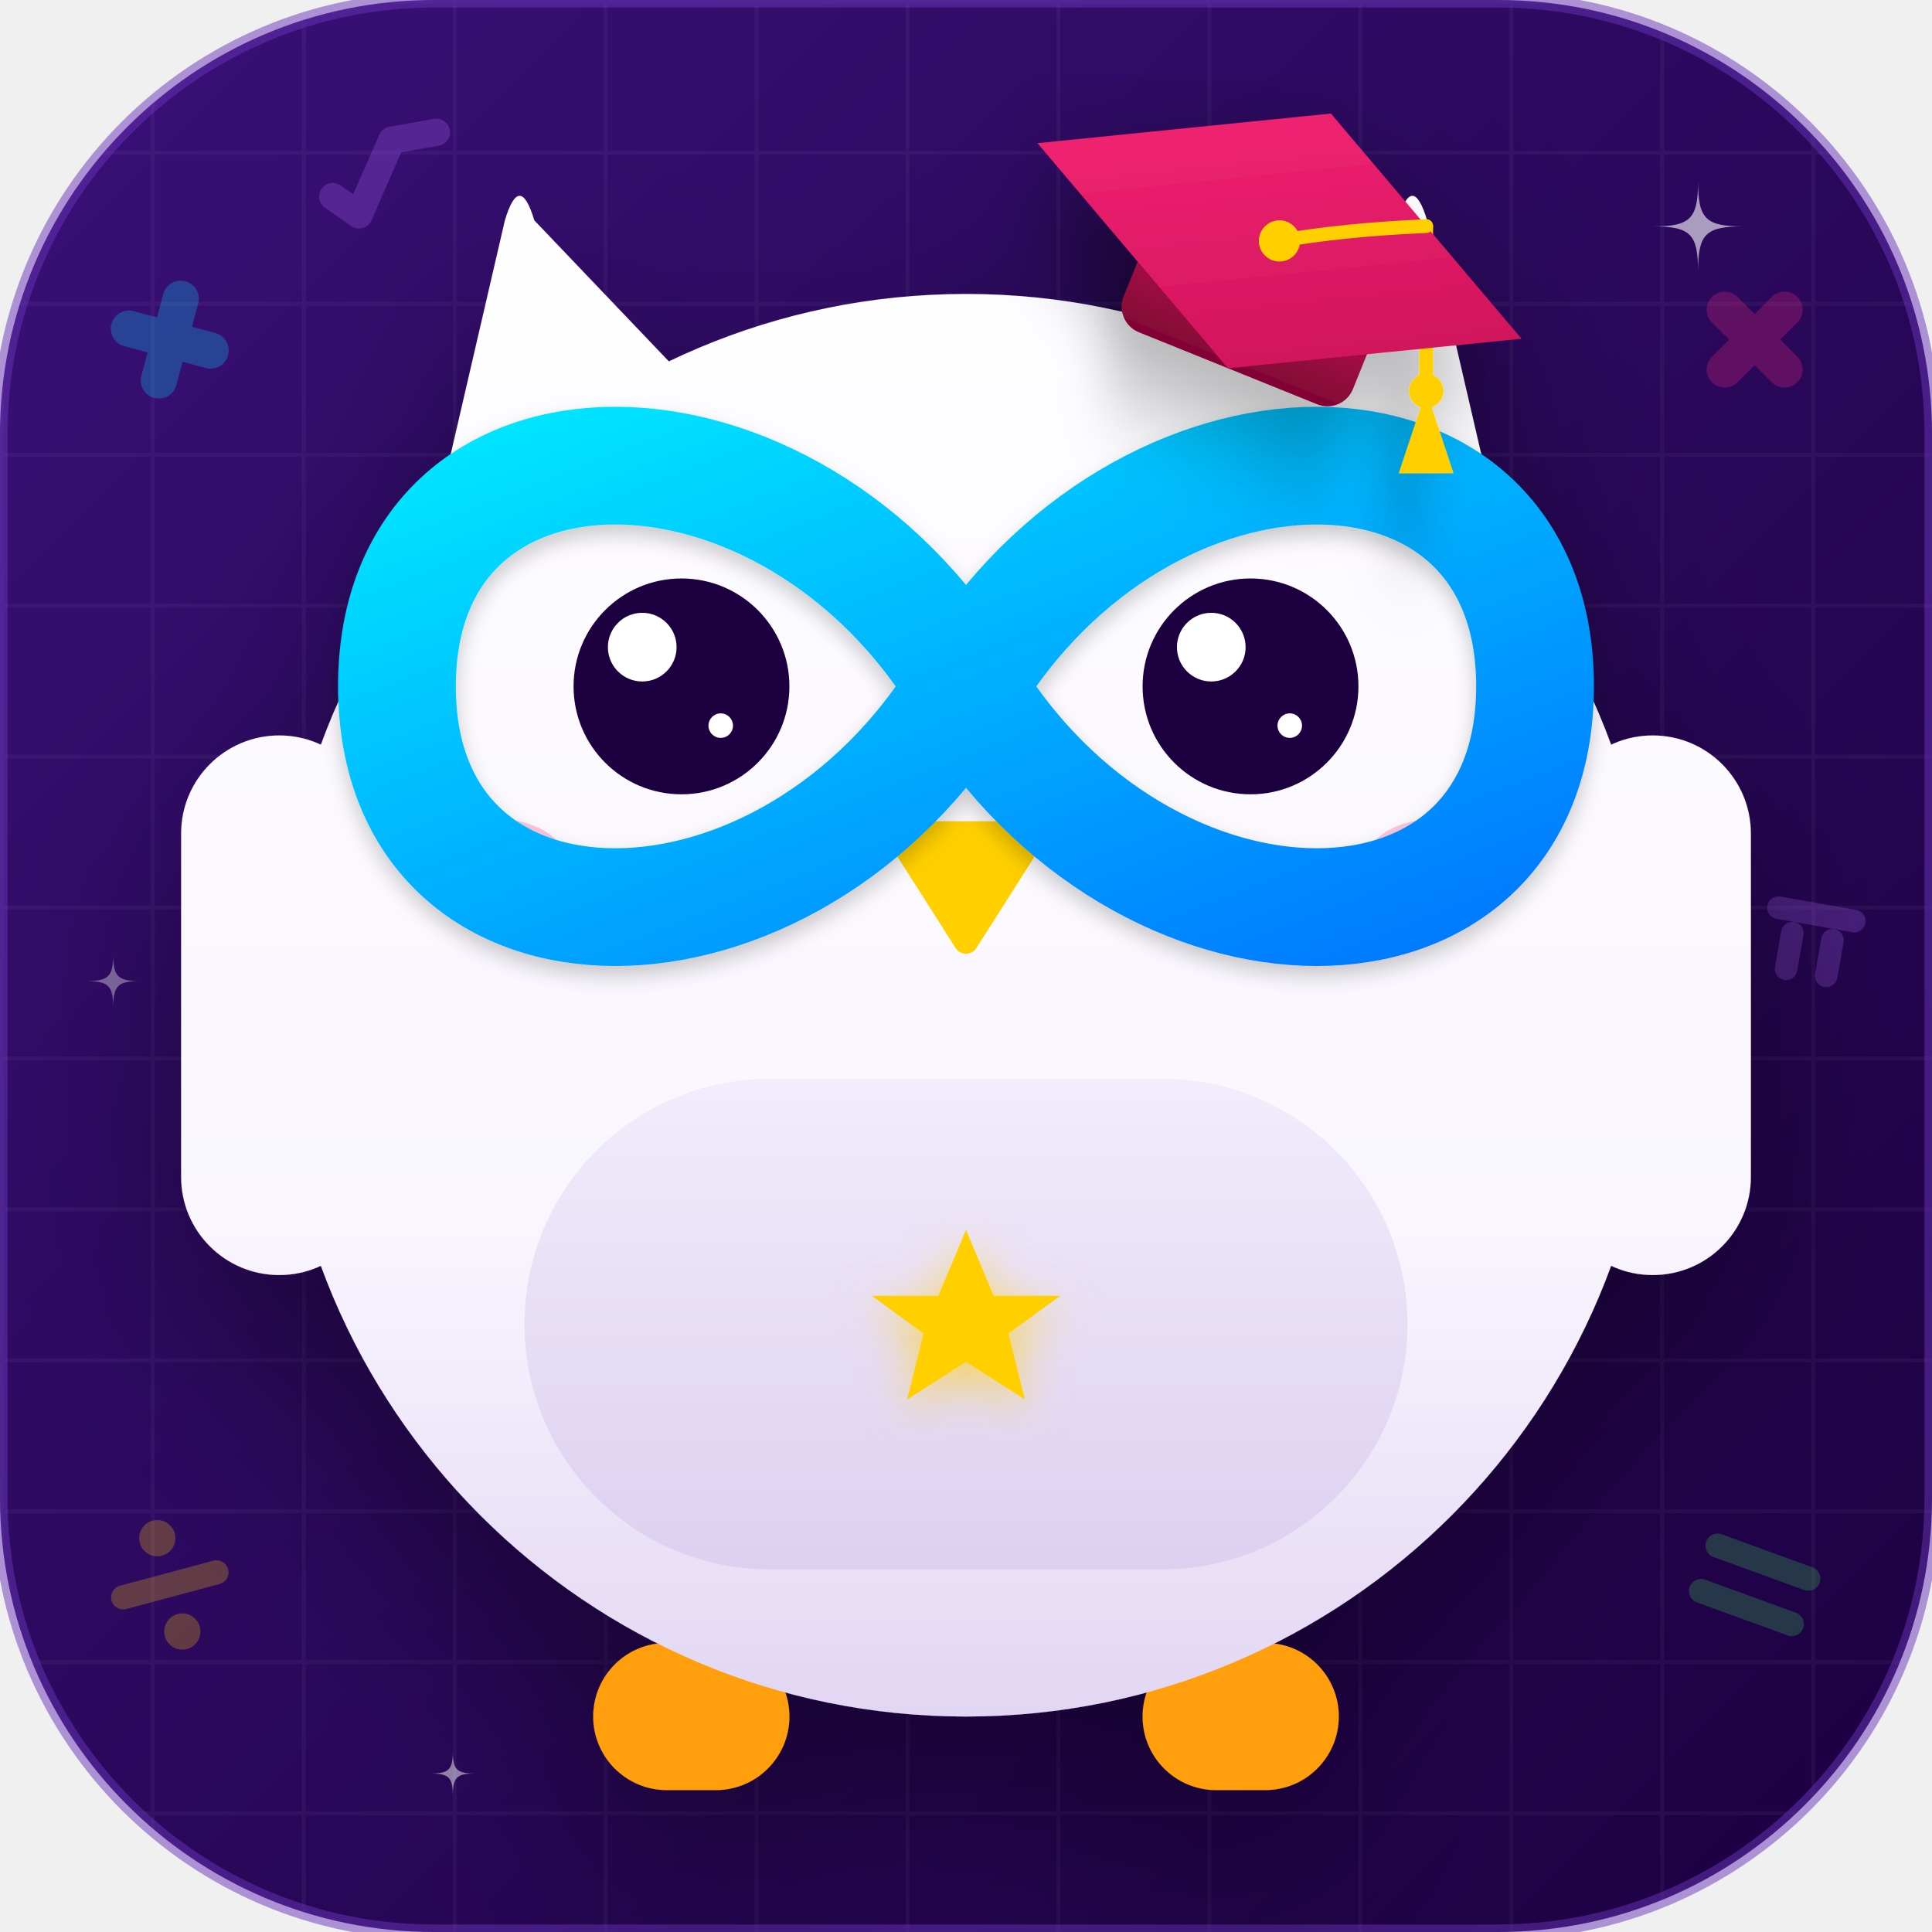
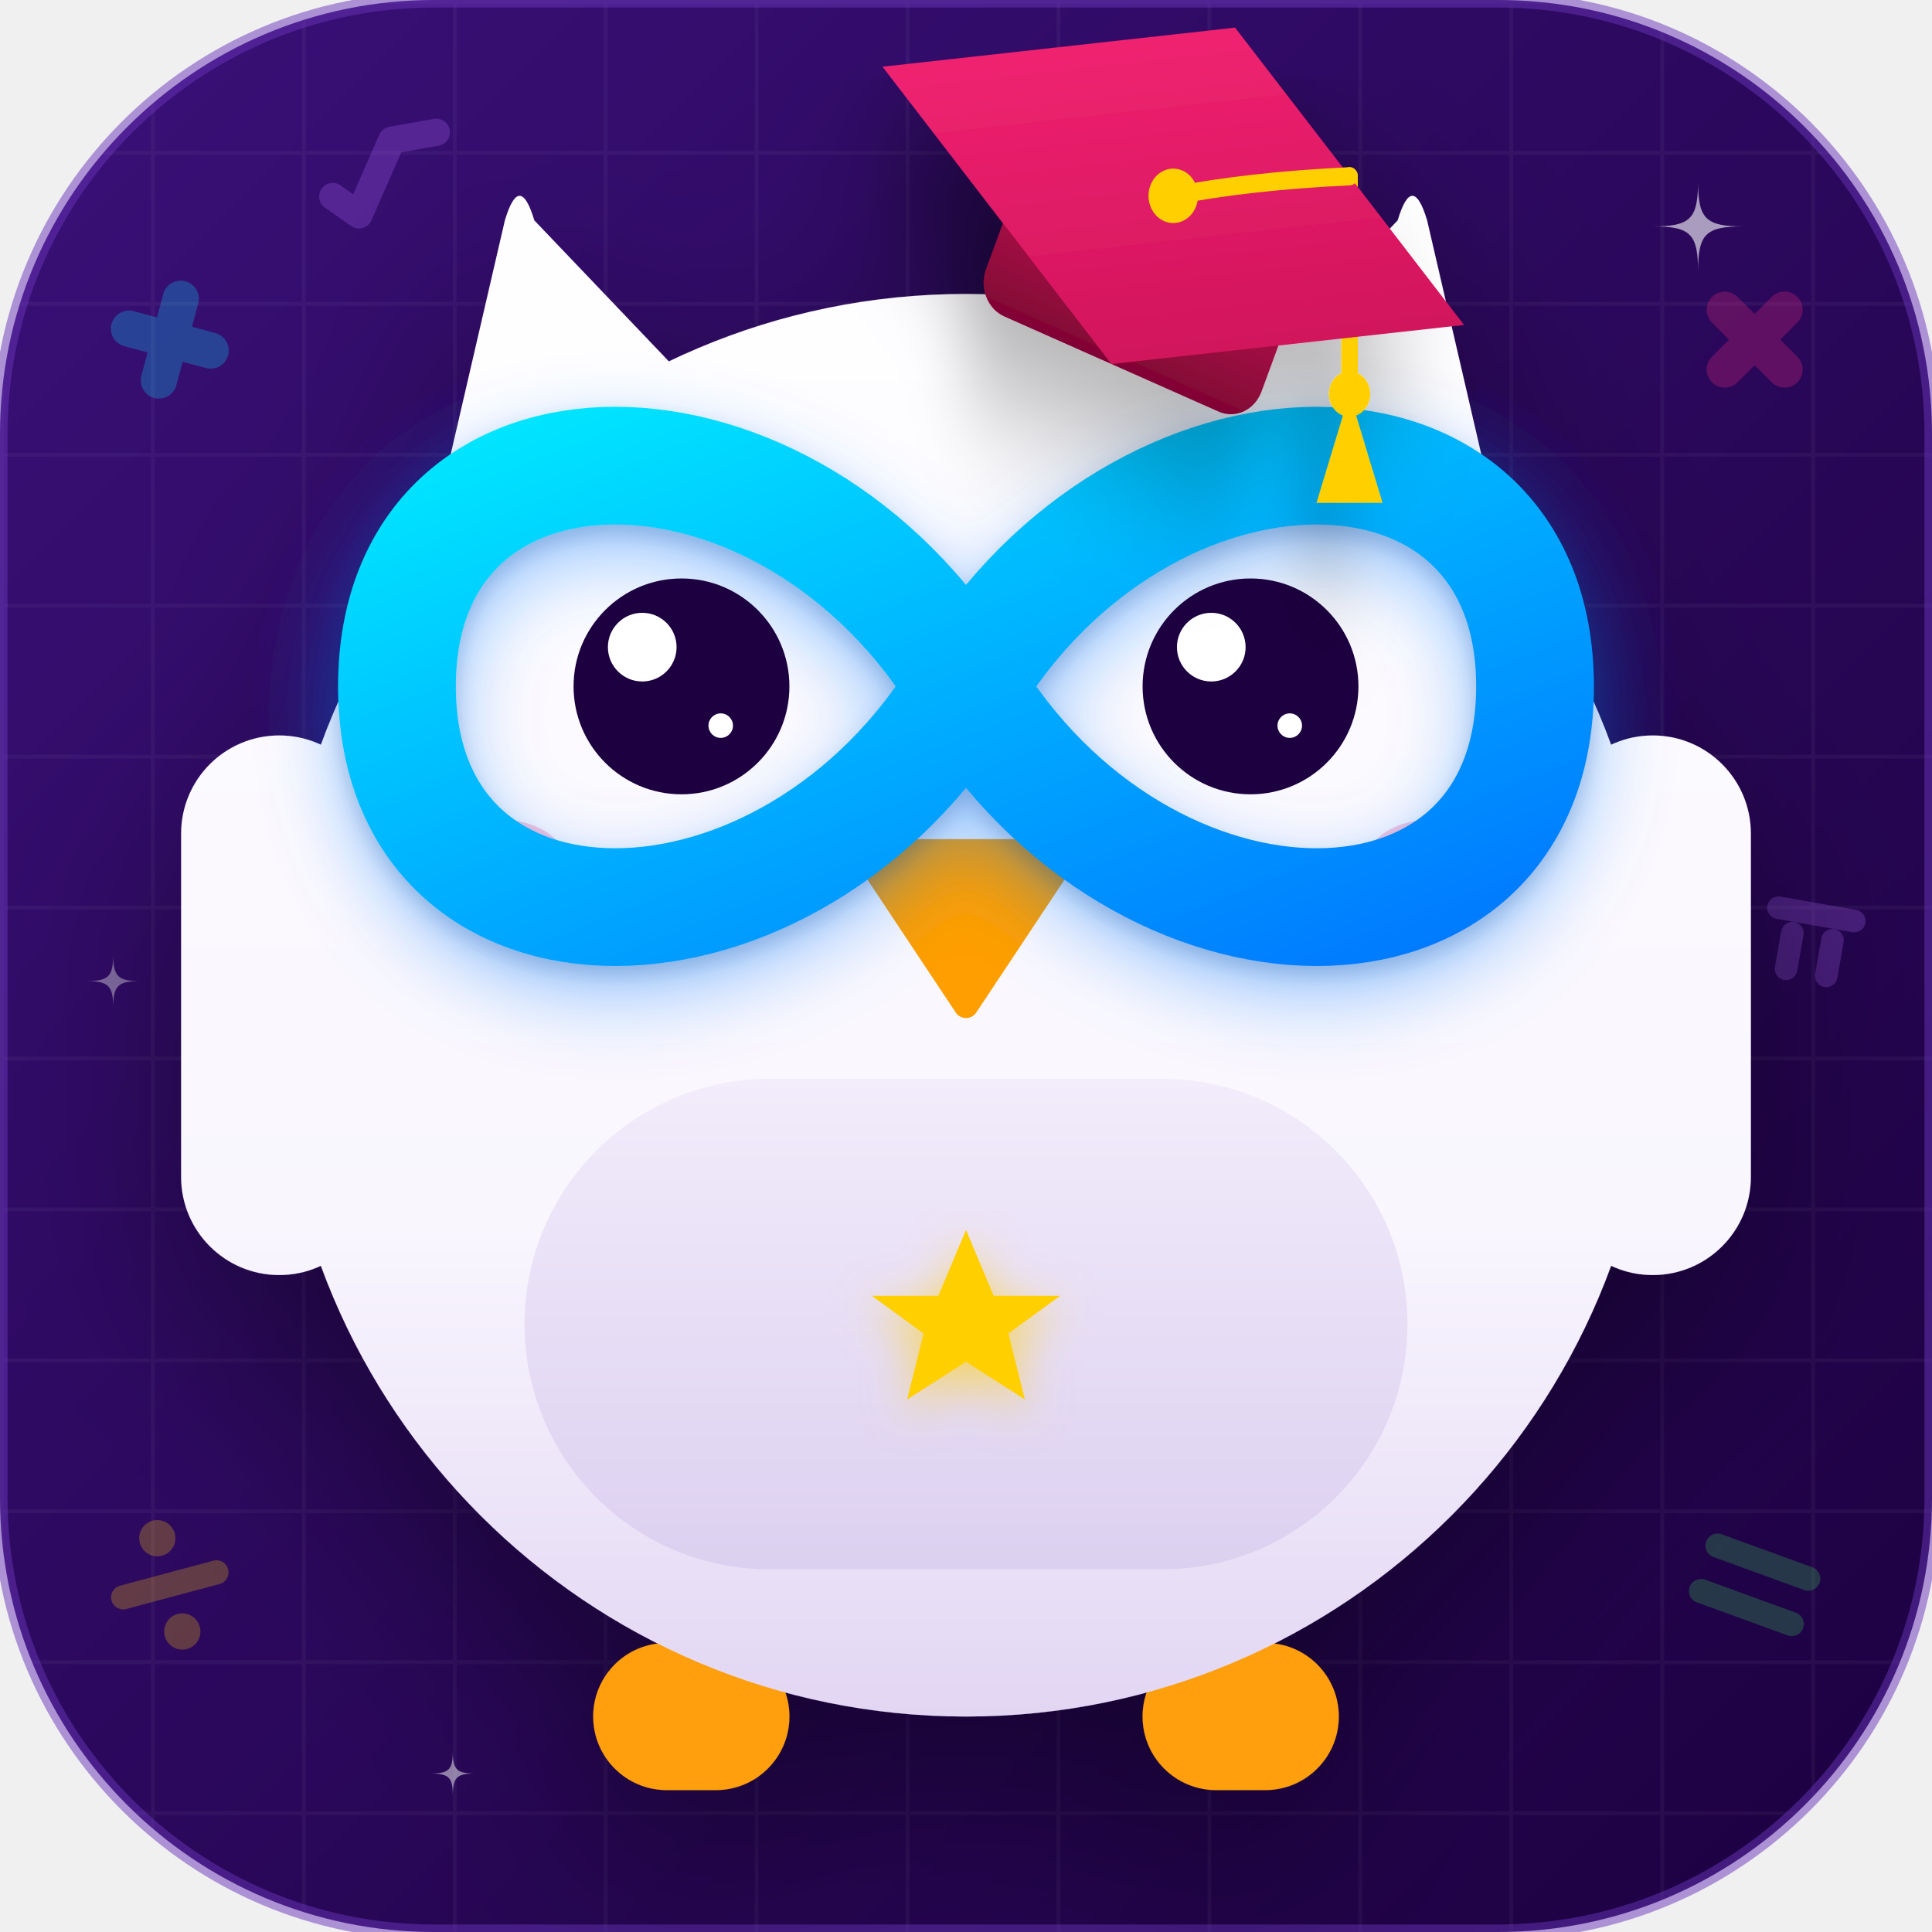
- <svg xmlns="http://www.w3.org/2000/svg" viewBox="0 0 512 512" width="100%" height="100%">
-   <defs>
+ <svg xmlns="http://www.w3.org/2000/svg" viewBox="0 0 512 512" width="100%" height="100%" version="1.1" id="svg54">
+   <defs id="defs21">
    <linearGradient id="bgGrad" x1="0%" y1="0%" x2="100%" y2="100%">
-       <stop offset="0%" stop-color="#3A1078" />
-       <stop offset="100%" stop-color="#1C0040" />
+       <stop offset="0%" stop-color="#3A1078" id="stop1" />
+       <stop offset="100%" stop-color="#1C0040" id="stop2" />
    </linearGradient>
    <pattern id="grid" width="40" height="40" patternUnits="userSpaceOnUse">
-       <path d="M 40 0 L 0 0 0 40" fill="none" stroke="#FFFFFF" stroke-width="2" opacity="0.04" />
+       <path d="M 40 0 L 0 0 0 40" fill="none" stroke="#FFFFFF" stroke-width="2" opacity="0.04" id="path2" />
    </pattern>
    <linearGradient id="bodyGrad" x1="0" y1="110" x2="0" y2="440" gradientUnits="userSpaceOnUse">
-       <stop offset="0%" stop-color="#FFFFFF" />
-       <stop offset="70%" stop-color="#F9F6FE" />
-       <stop offset="100%" stop-color="#E2D6F3" />
+       <stop offset="0%" stop-color="#FFFFFF" id="stop3" />
+       <stop offset="70%" stop-color="#F9F6FE" id="stop4" />
+       <stop offset="100%" stop-color="#E2D6F3" id="stop5" />
    </linearGradient>
    <linearGradient id="bellyGrad" x1="0%" y1="0%" x2="0%" y2="100%">
-       <stop offset="0%" stop-color="#F2ECFB" />
-       <stop offset="100%" stop-color="#DCD0F0" />
+       <stop offset="0%" stop-color="#F2ECFB" id="stop6" />
+       <stop offset="100%" stop-color="#DCD0F0" id="stop7" />
    </linearGradient>
    <linearGradient id="glassGrad" x1="0%" y1="0%" x2="100%" y2="100%">
-       <stop offset="0%" stop-color="#00E5FF" />
-       <stop offset="100%" stop-color="#007AFF" />
+       <stop offset="0%" stop-color="#00E5FF" id="stop8" />
+       <stop offset="100%" stop-color="#007AFF" id="stop9" />
    </linearGradient>
-     <linearGradient id="capTopGrad" x1="0%" y1="0%" x2="100%" y2="100%">
-       <stop offset="0%" stop-color="#FF2A7A" />
-       <stop offset="100%" stop-color="#C20D52" />
+     <linearGradient id="capTopGrad" x1="-27.568" y1="-22.054" x2="27.568" y2="33.082" gradientTransform="scale(1.378405,0.7254763)" gradientUnits="userSpaceOnUse">
+       <stop offset="0%" stop-color="#FF2A7A" id="stop10" />
+       <stop offset="100%" stop-color="#C20D52" id="stop11" />
    </linearGradient>
-     <linearGradient id="capBaseGrad" x1="0%" y1="0%" x2="0%" y2="100%">
-       <stop offset="0%" stop-color="#D9105C" />
-       <stop offset="100%" stop-color="#800634" />
+     <linearGradient id="capBaseGrad" x1="-14.697" y1="0" x2="-14.697" y2="29.394" gradientTransform="scale(1.224745,0.8164966)" gradientUnits="userSpaceOnUse">
+       <stop offset="0%" stop-color="#D9105C" id="stop12" />
+       <stop offset="100%" stop-color="#800634" id="stop13" />
    </linearGradient>
-     <filter id="owlShadow" x="-15%" y="-15%" width="130%" height="130%">
-       <feDropShadow dx="0" dy="16" stdDeviation="20" flood-color="#000000" flood-opacity="0.4" />
+     <filter id="owlShadow" x="-0.15" y="-0.303" width="1.3" height="1.481">
+       <feGaussianBlur in="SourceAlpha" stdDeviation="20" result="blur" id="feGaussianBlur13" />
+       <feOffset dx="0" dy="16" result="offset" id="feOffset13" />
+       <feFlood flood-color="#000000" flood-opacity="0.4" result="color" id="feFlood13" />
+       <feComposite in="color" in2="offset" operator="in" result="shadow" id="feComposite13" />
+       <feMerge id="feMerge14">
+         <feMergeNode in="shadow" id="feMergeNode13" />
+         <feMergeNode in="SourceGraphic" id="feMergeNode14" />
+       </feMerge>
    </filter>
-     <filter id="hatShadow" x="-30%" y="-30%" width="160%" height="160%">
-       <feDropShadow dx="0" dy="8" stdDeviation="6" flood-color="#000000" flood-opacity="0.3" />
+     <filter id="hatShadow" x="-0.189" y="-0.321" width="1.379" height="1.82">
+       <feGaussianBlur in="SourceAlpha" stdDeviation="6" result="blur" id="feGaussianBlur14" />
+       <feOffset dx="0" dy="8" result="offset" id="feOffset14" />
+       <feFlood flood-color="#000000" flood-opacity="0.3" result="color" id="feFlood14" />
+       <feComposite in="color" in2="offset" operator="in" result="shadow" id="feComposite14" />
+       <feMerge id="feMerge16">
+         <feMergeNode in="shadow" id="feMergeNode15" />
+         <feMergeNode in="SourceGraphic" id="feMergeNode16" />
+       </feMerge>
    </filter>
-     <filter id="glassGlow" x="-20%" y="-20%" width="140%" height="140%">
-       <feDropShadow dx="0" dy="6" stdDeviation="8" flood-color="#007AFF" flood-opacity="0.4" />
-       <feDropShadow dx="0" dy="2" stdDeviation="2" flood-color="#000000" flood-opacity="0.2" />
+     <filter id="glassGlow" x="-0.155" y="-0.4" width="1.31" height="1.889">
+       <feGaussianBlur in="SourceAlpha" stdDeviation="8" result="blur1" id="feGaussianBlur16" />
+       <feOffset dx="0" dy="6" result="offset1" id="feOffset16" />
+       <feFlood flood-color="#007AFF" flood-opacity="0.4" result="color1" id="feFlood16" />
+       <feComposite in="color1" in2="offset1" operator="in" result="shadow1" id="feComposite16" />
+       <feGaussianBlur in="SourceAlpha" stdDeviation="2" result="blur2" id="feGaussianBlur17" />
+       <feOffset dx="0" dy="2" result="offset2" id="feOffset17" />
+       <feFlood flood-color="#000000" flood-opacity="0.2" result="color2" id="feFlood17" />
+       <feComposite in="color2" in2="offset2" operator="in" result="shadow2" id="feComposite17" />
+       <feMerge id="feMerge19">
+         <feMergeNode in="shadow1" id="feMergeNode17" />
+         <feMergeNode in="shadow2" id="feMergeNode18" />
+         <feMergeNode in="SourceGraphic" id="feMergeNode19" />
+       </feMerge>
    </filter>
-     <filter id="starGlow" x="-30%" y="-30%" width="160%" height="160%">
-       <feDropShadow dx="0" dy="2" stdDeviation="4" flood-color="#FFCF00" flood-opacity="0.6" />
+     <filter id="starGlow" x="-0.3" y="-0.333" width="1.6" height="1.736">
+       <feGaussianBlur in="SourceAlpha" stdDeviation="4" result="blur" id="feGaussianBlur19" />
+       <feOffset dx="0" dy="2" result="offset" id="feOffset19" />
+       <feFlood flood-color="#FFCF00" flood-opacity="0.6" result="color" id="feFlood19" />
+       <feComposite in="color" in2="offset" operator="in" result="shadow" id="feComposite19" />
+       <feMerge id="feMerge21">
+         <feMergeNode in="shadow" id="feMergeNode20" />
+         <feMergeNode in="SourceGraphic" id="feMergeNode21" />
+       </feMerge>
    </filter>
  </defs>
-   <rect width="512" height="512" rx="115" fill="url(#bgGrad)" />
-   <rect width="512" height="512" rx="115" fill="url(#grid)" />
-   <rect width="512" height="512" rx="115" fill="none" stroke="#6834B8" stroke-width="4" opacity="0.5" />
-   <g opacity="0.25">
-     <g transform="translate(45, 90) rotate(15) scale(0.8)">
-       <rect x="-20" y="-6" width="40" height="12" rx="6" fill="#00E5FF" />
-       <rect x="-6" y="-20" width="12" height="40" rx="6" fill="#00E5FF" />
+   <rect width="512" height="512" rx="115" fill="url(#bgGrad)" id="rect21" />
+   <rect width="512" height="512" rx="115" fill="url(#grid)" id="rect22" />
+   <rect width="512" height="512" rx="115" fill="none" stroke="#6834B8" stroke-width="4" opacity="0.5" id="rect23" />
+   <g opacity="0.25" id="g34">
+     <g transform="translate(45, 90) rotate(15) scale(0.8)" id="g25">
+       <rect x="-20" y="-6" width="40" height="12" rx="6" fill="#00E5FF" id="rect24" />
+       <rect x="-6" y="-20" width="12" height="40" rx="6" fill="#00E5FF" id="rect25" />
    </g>
-     <g transform="translate(465, 90) rotate(45) scale(0.8)">
-       <rect x="-20" y="-6" width="40" height="12" rx="6" fill="#FF2A7A" />
-       <rect x="-6" y="-20" width="12" height="40" rx="6" fill="#FF2A7A" />
+     <g transform="translate(465, 90) rotate(45) scale(0.8)" id="g27">
+       <rect x="-20" y="-6" width="40" height="12" rx="6" fill="#FF2A7A" id="rect26" />
+       <rect x="-6" y="-20" width="12" height="40" rx="6" fill="#FF2A7A" id="rect27" />
    </g>
-     <g transform="translate(45, 420) rotate(-15) scale(0.8)">
-       <rect x="-20" y="-4" width="40" height="8" rx="4" fill="#FFCF00" />
-       <circle cx="0" cy="-16" r="6" fill="#FFCF00" />
-       <circle cx="0" cy="16" r="6" fill="#FFCF00" />
+     <g transform="translate(45, 420) rotate(-15) scale(0.8)" id="g29">
+       <rect x="-20" y="-4" width="40" height="8" rx="4" fill="#FFCF00" id="rect28" />
+       <circle cx="0" cy="-16" r="6" fill="#FFCF00" id="circle28" />
+       <circle cx="0" cy="16" r="6" fill="#FFCF00" id="circle29" />
    </g>
-     <g transform="translate(465, 420) rotate(20) scale(0.8)">
-       <rect x="-20" y="-12" width="40" height="8" rx="4" fill="#32D74B" />
-       <rect x="-20" y="4" width="40" height="8" rx="4" fill="#32D74B" />
+     <g transform="translate(465, 420) rotate(20) scale(0.8)" id="g30">
+       <rect x="-20" y="-12" width="40" height="8" rx="4" fill="#32D74B" id="rect29" />
+       <rect x="-20" y="4" width="40" height="8" rx="4" fill="#32D74B" id="rect30" />
    </g>
-     <g transform="translate(100, 50) scale(0.6) rotate(-10)" fill="none" stroke="#B56BFF" stroke-width="12" stroke-linecap="round" stroke-linejoin="round">
-       <path d="M -20 0 L -10 10 L 10 -20 L 30 -20" />
+     <g transform="translate(100, 50) scale(0.6) rotate(-10)" fill="none" stroke="#B56BFF" stroke-width="12" stroke-linecap="round" stroke-linejoin="round" id="g31">
+       <path d="M -20 0 L -10 10 L 10 -20 L 30 -20" id="path30" />
    </g>
-     <g transform="translate(480, 250) scale(0.6) rotate(10)" fill="#B56BFF">
-       <rect x="-22" y="-18" width="44" height="10" rx="5" />
-       <rect x="-14" y="-8" width="10" height="26" rx="5" />
-       <rect x="4" y="-8" width="10" height="26" rx="5" />
+     <g transform="translate(480, 250) scale(0.6) rotate(10)" fill="#B56BFF" id="g33">
+       <rect x="-22" y="-18" width="44" height="10" rx="5" id="rect31" />
+       <rect x="-14" y="-8" width="10" height="26" rx="5" id="rect32" />
+       <rect x="4" y="-8" width="10" height="26" rx="5" id="rect33" />
    </g>
  </g>
-   <path d="M 0,-12 C 0,-2 2,0 12,0 C 2,0 0,2 0,12 C 0,2 -2,0 -12,0 C -2,0 0,-2 0,-12 Z" fill="#FFFFFF" opacity="0.6" transform="translate(450, 60) scale(1)" />
-   <path d="M 0,-12 C 0,-2 2,0 12,0 C 2,0 0,2 0,12 C 0,2 -2,0 -12,0 C -2,0 0,-2 0,-12 Z" fill="#FFFFFF" opacity="0.4" transform="translate(30, 260) scale(0.6)" />
-   <path d="M 0,-12 C 0,-2 2,0 12,0 C 2,0 0,2 0,12 C 0,2 -2,0 -12,0 C -2,0 0,-2 0,-12 Z" fill="#FFFFFF" opacity="0.5" transform="translate(120, 470) scale(0.5)" />
-   <g filter="url(#owlShadow)" transform="translate(256, 256) scale(1.3) translate(-256, -287)">
-     <rect x="180" y="425" width="40" height="30" rx="15" fill="#FF9F0A" />
-     <rect x="292" y="425" width="40" height="30" rx="15" fill="#FF9F0A" />
-     <rect x="96" y="240" width="40" height="110" rx="20" fill="url(#bodyGrad)" />
-     <rect x="376" y="240" width="40" height="110" rx="20" fill="url(#bodyGrad)" />
-     <path d="M 140 230 L 162 135 Q 165 125 168 135 L 230 200 Z" fill="url(#bodyGrad)" />
-     <path d="M 372 230 L 350 135 Q 347 125 344 135 L 282 200 Z" fill="url(#bodyGrad)" />
-     <rect x="116" y="150" width="280" height="290" rx="140" fill="url(#bodyGrad)" />
-     <rect x="166" y="310" width="180" height="100" rx="50" fill="url(#bellyGrad)" />
-     <g transform="translate(256, 360) scale(1.2)" filter="url(#starGlow)">
-       <polygon points="0,-16 4.7,-4.8 16,-4.8 7.2,1.6 10,12.8 0,6.4 -10,12.8 -7.2,1.6 -16,-4.8 -4.7,-4.8" fill="#FFCF00" />
-     </g>
-     <ellipse cx="160" cy="265" rx="14" ry="8" fill="#FF2A7A" opacity="0.25" />
-     <ellipse cx="352" cy="265" rx="14" ry="8" fill="#FF2A7A" opacity="0.25" />
-     <path d="M 242 260 L 270 260 L 256 282 Z" fill="#FFCF00" stroke="#FFCF00" stroke-width="5" stroke-linejoin="round" />
-     <g>
-       <path d="M 256 230                      C 220 170, 140 170, 140 230                      C 140 290, 220 290, 256 230                      C 292 170, 372 170, 372 230                      C 372 290, 292 290, 256 230 Z" fill="none" stroke="url(#glassGrad)" stroke-width="24" stroke-linecap="round" stroke-linejoin="round" filter="url(#glassGlow)" />
-       <circle cx="198" cy="230" r="22" fill="#1C0040" />
-       <circle cx="190" cy="222" r="7" fill="#FFFFFF" />
-       <circle cx="206" cy="238" r="2.5" fill="#FFFFFF" />
-       <circle cx="314" cy="230" r="22" fill="#1C0040" />
-       <circle cx="306" cy="222" r="7" fill="#FFFFFF" />
-       <circle cx="322" cy="238" r="2.5" fill="#FFFFFF" />
-     </g>
-     <g transform="translate(322, 134) rotate(22) scale(1.4)" filter="url(#hatShadow)">
-       <rect x="-18" y="0" width="36" height="24" rx="4" fill="url(#capBaseGrad)" />
-       <g transform="translate(19, -6) rotate(-22)">
-         <line x1="0" y1="0" x2="0" y2="24" stroke="#FFCF00" stroke-width="2" stroke-linecap="round" />
-         <circle cx="0" cy="24" r="2.5" fill="#FFCF00" />
-         <polygon points="0,24 -4,36 4,36" fill="#FFCF00" stroke-linejoin="round" />
+   <path d="M 0,-12 C 0,-2 2,0 12,0 C 2,0 0,2 0,12 C 0,2 -2,0 -12,0 C -2,0 0,-2 0,-12 Z" fill="#FFFFFF" opacity="0.6" transform="translate(450, 60) scale(1)" id="path34" />
+   <path d="M 0,-12 C 0,-2 2,0 12,0 C 2,0 0,2 0,12 C 0,2 -2,0 -12,0 C -2,0 0,-2 0,-12 Z" fill="#FFFFFF" opacity="0.4" transform="translate(30, 260) scale(0.6)" id="path35" />
+   <path d="M 0,-12 C 0,-2 2,0 12,0 C 2,0 0,2 0,12 C 0,2 -2,0 -12,0 C -2,0 0,-2 0,-12 Z" fill="#FFFFFF" opacity="0.5" transform="translate(120, 470) scale(0.5)" id="path36" />
+   <g transform="translate(256, 256) scale(1.3) translate(-256, -287)" id="g54">
+     <g filter="url(#owlShadow)" id="g53">
+       <rect x="180" y="425" width="40" height="30" rx="15" fill="#FF9F0A" id="rect36" />
+       <rect x="292" y="425" width="40" height="30" rx="15" fill="#FF9F0A" id="rect37" />
+       <rect x="96" y="240" width="40" height="110" rx="20" fill="url(#bodyGrad)" id="rect38" />
+       <rect x="376" y="240" width="40" height="110" rx="20" fill="url(#bodyGrad)" id="rect39" />
+       <path d="M 140 230 L 162 135 Q 165 125 168 135 L 230 200 Z" fill="url(#bodyGrad)" id="path39" />
+       <path d="M 372 230 L 350 135 Q 347 125 344 135 L 282 200 Z" fill="url(#bodyGrad)" id="path40" />
+       <rect x="116" y="150" width="280" height="290" rx="140" fill="url(#bodyGrad)" id="rect40" />
+       <rect x="166" y="310" width="180" height="100" rx="50" fill="url(#bellyGrad)" id="rect41" />
+       <g transform="translate(256, 360) scale(1.2)" id="g42">
+         <g filter="url(#starGlow)" id="g41">
+           <polygon points="0,-16 4.7,-4.8 16,-4.8 7.2,1.6 10,12.8 0,6.4 -10,12.8 -7.2,1.6 -16,-4.8 -4.7,-4.8" fill="#FFCF00" id="polygon41" />
+         </g>
      </g>
-       <polygon points="0,-16 38,4 0,24 -38,4" fill="url(#capTopGrad)" />
-       <path d="M 0 4 Q 8 -1 19 -6" fill="none" stroke="#FFCF00" stroke-width="2" stroke-linecap="round" />
-       <circle cx="0" cy="4" r="3" fill="#FFCF00" />
+       <ellipse cx="160" cy="265" rx="14" ry="8" fill="#FF2A7A" opacity="0.25" id="ellipse42" />
+       <ellipse cx="352" cy="265" rx="14" ry="8" fill="#FF2A7A" opacity="0.25" id="ellipse43" />
+       <path d="M 235.09,263.636 H 276.91 L 256,295.113 Z" fill="#ffcf00" stroke="#ffcf00" stroke-width="5" stroke-linejoin="round" id="path43" style="fill:#fe9e00;fill-opacity:1;stroke:#fe9e00;stroke-opacity:1" />
+       <g id="g49">
+         <path d="M 256 230                          C 220 170, 140 170, 140 230                          C 140 290, 220 290, 256 230                          C 292 170, 372 170, 372 230                          C 372 290, 292 290, 256 230 Z" fill="none" stroke="url(#glassGrad)" stroke-width="24" stroke-linecap="round" stroke-linejoin="round" filter="url(#glassGlow)" id="path44" />
+         <circle cx="198" cy="230" r="22" fill="#1C0040" id="circle44" />
+         <circle cx="190" cy="222" r="7" fill="#FFFFFF" id="circle45" />
+         <circle cx="206" cy="238" r="2.5" fill="#FFFFFF" id="circle46" />
+         <circle cx="314" cy="230" r="22" fill="#1C0040" id="circle47" />
+         <circle cx="306" cy="222" r="7" fill="#FFFFFF" id="circle48" />
+         <circle cx="322" cy="238" r="2.5" fill="#FFFFFF" id="circle49" />
+       </g>
+       <g transform="matrix(1.559787,0.6926769,-0.6301948,1.714435,300.7713,123.14)" id="g52">
+         <g filter="url(#hatShadow)" id="g51">
+           <rect x="-18" y="0" width="36" height="24" rx="4" fill="url(#capBaseGrad)" id="rect49" style="fill:url(#capBaseGrad)" />
+           <g transform="rotate(-22,-5.933662,-51.87326)" id="g50">
+             <line x1="0" y1="0" x2="0" y2="24" stroke="#ffcf00" stroke-width="2" stroke-linecap="round" id="line49" />
+             <circle cx="0" cy="24" r="2.5" fill="#ffcf00" id="circle50" />
+             <polygon points="0,24 -4,36 4,36 " fill="#ffcf00" stroke-linejoin="round" id="polygon50" />
+           </g>
+           <polygon points="-38,4 0,-16 38,4 0,24 " fill="url(#capTopGrad)" id="polygon51" style="fill:url(#capTopGrad)" />
+           <path d="M 0,4 Q 8,-1 19,-6" fill="none" stroke="#ffcf00" stroke-width="2" stroke-linecap="round" id="path51" />
+           <circle cx="0" cy="4" r="3" fill="#ffcf00" id="circle51" />
+         </g>
+       </g>
    </g>
  </g>
</svg>
